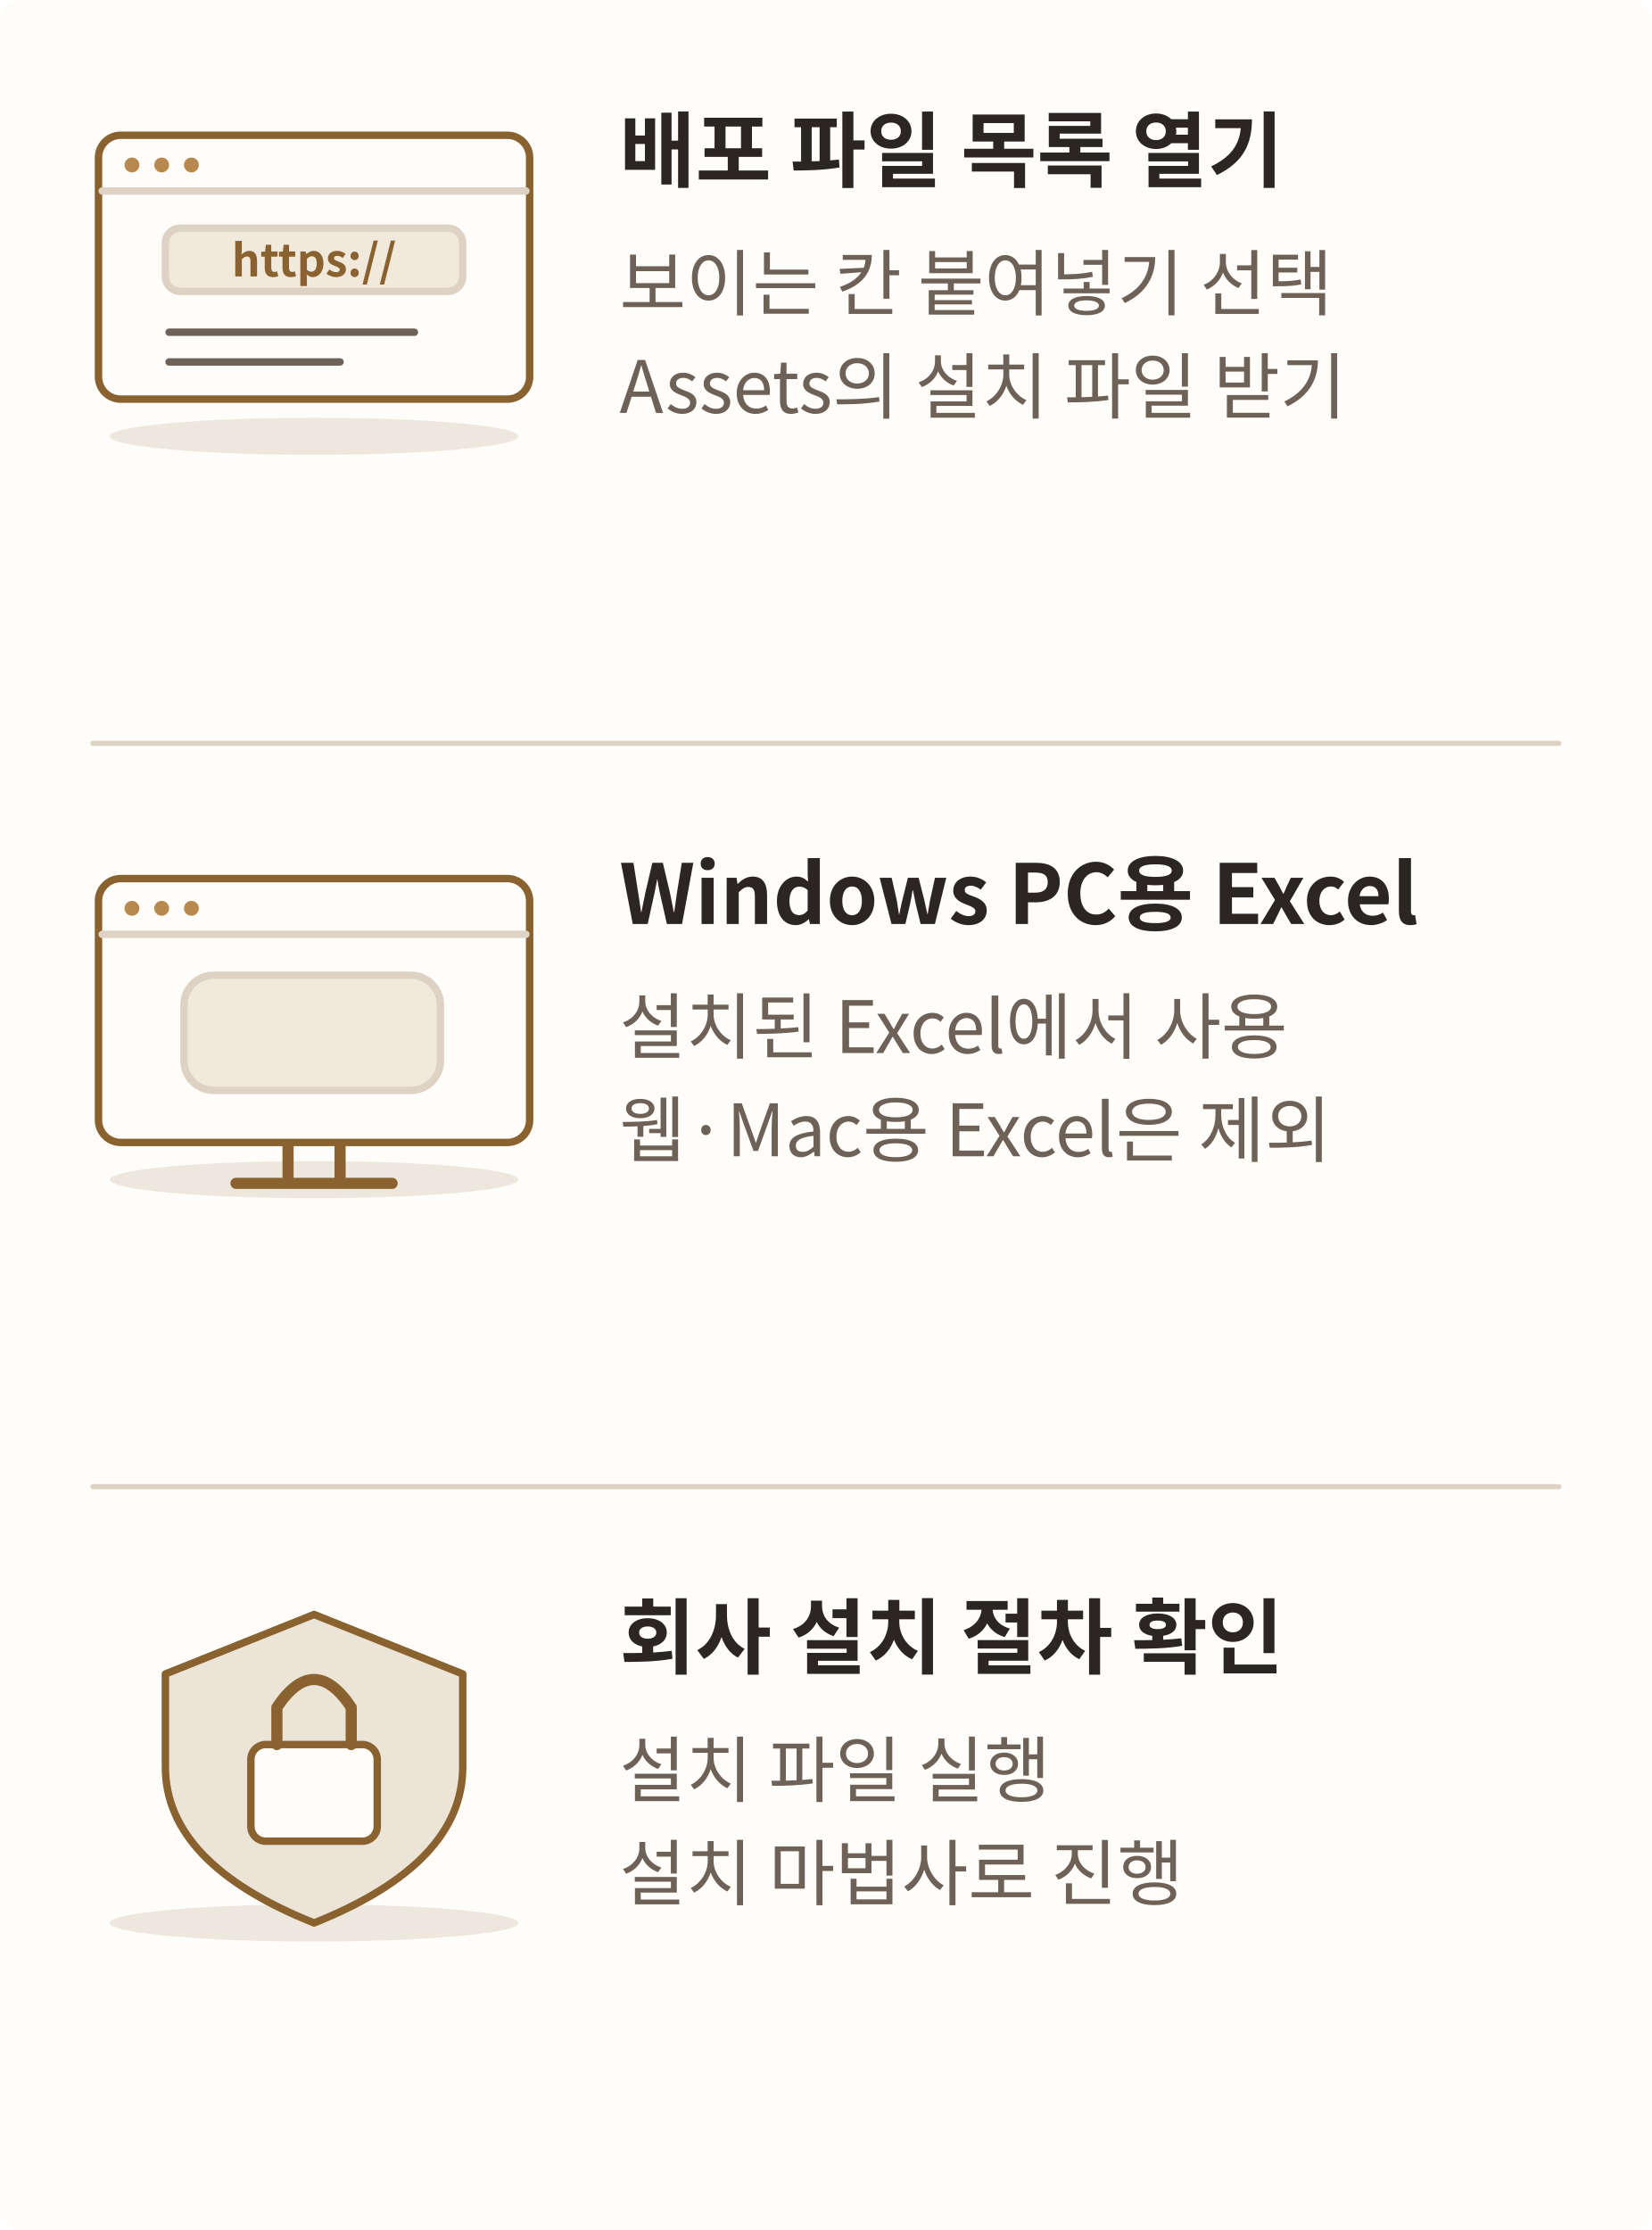
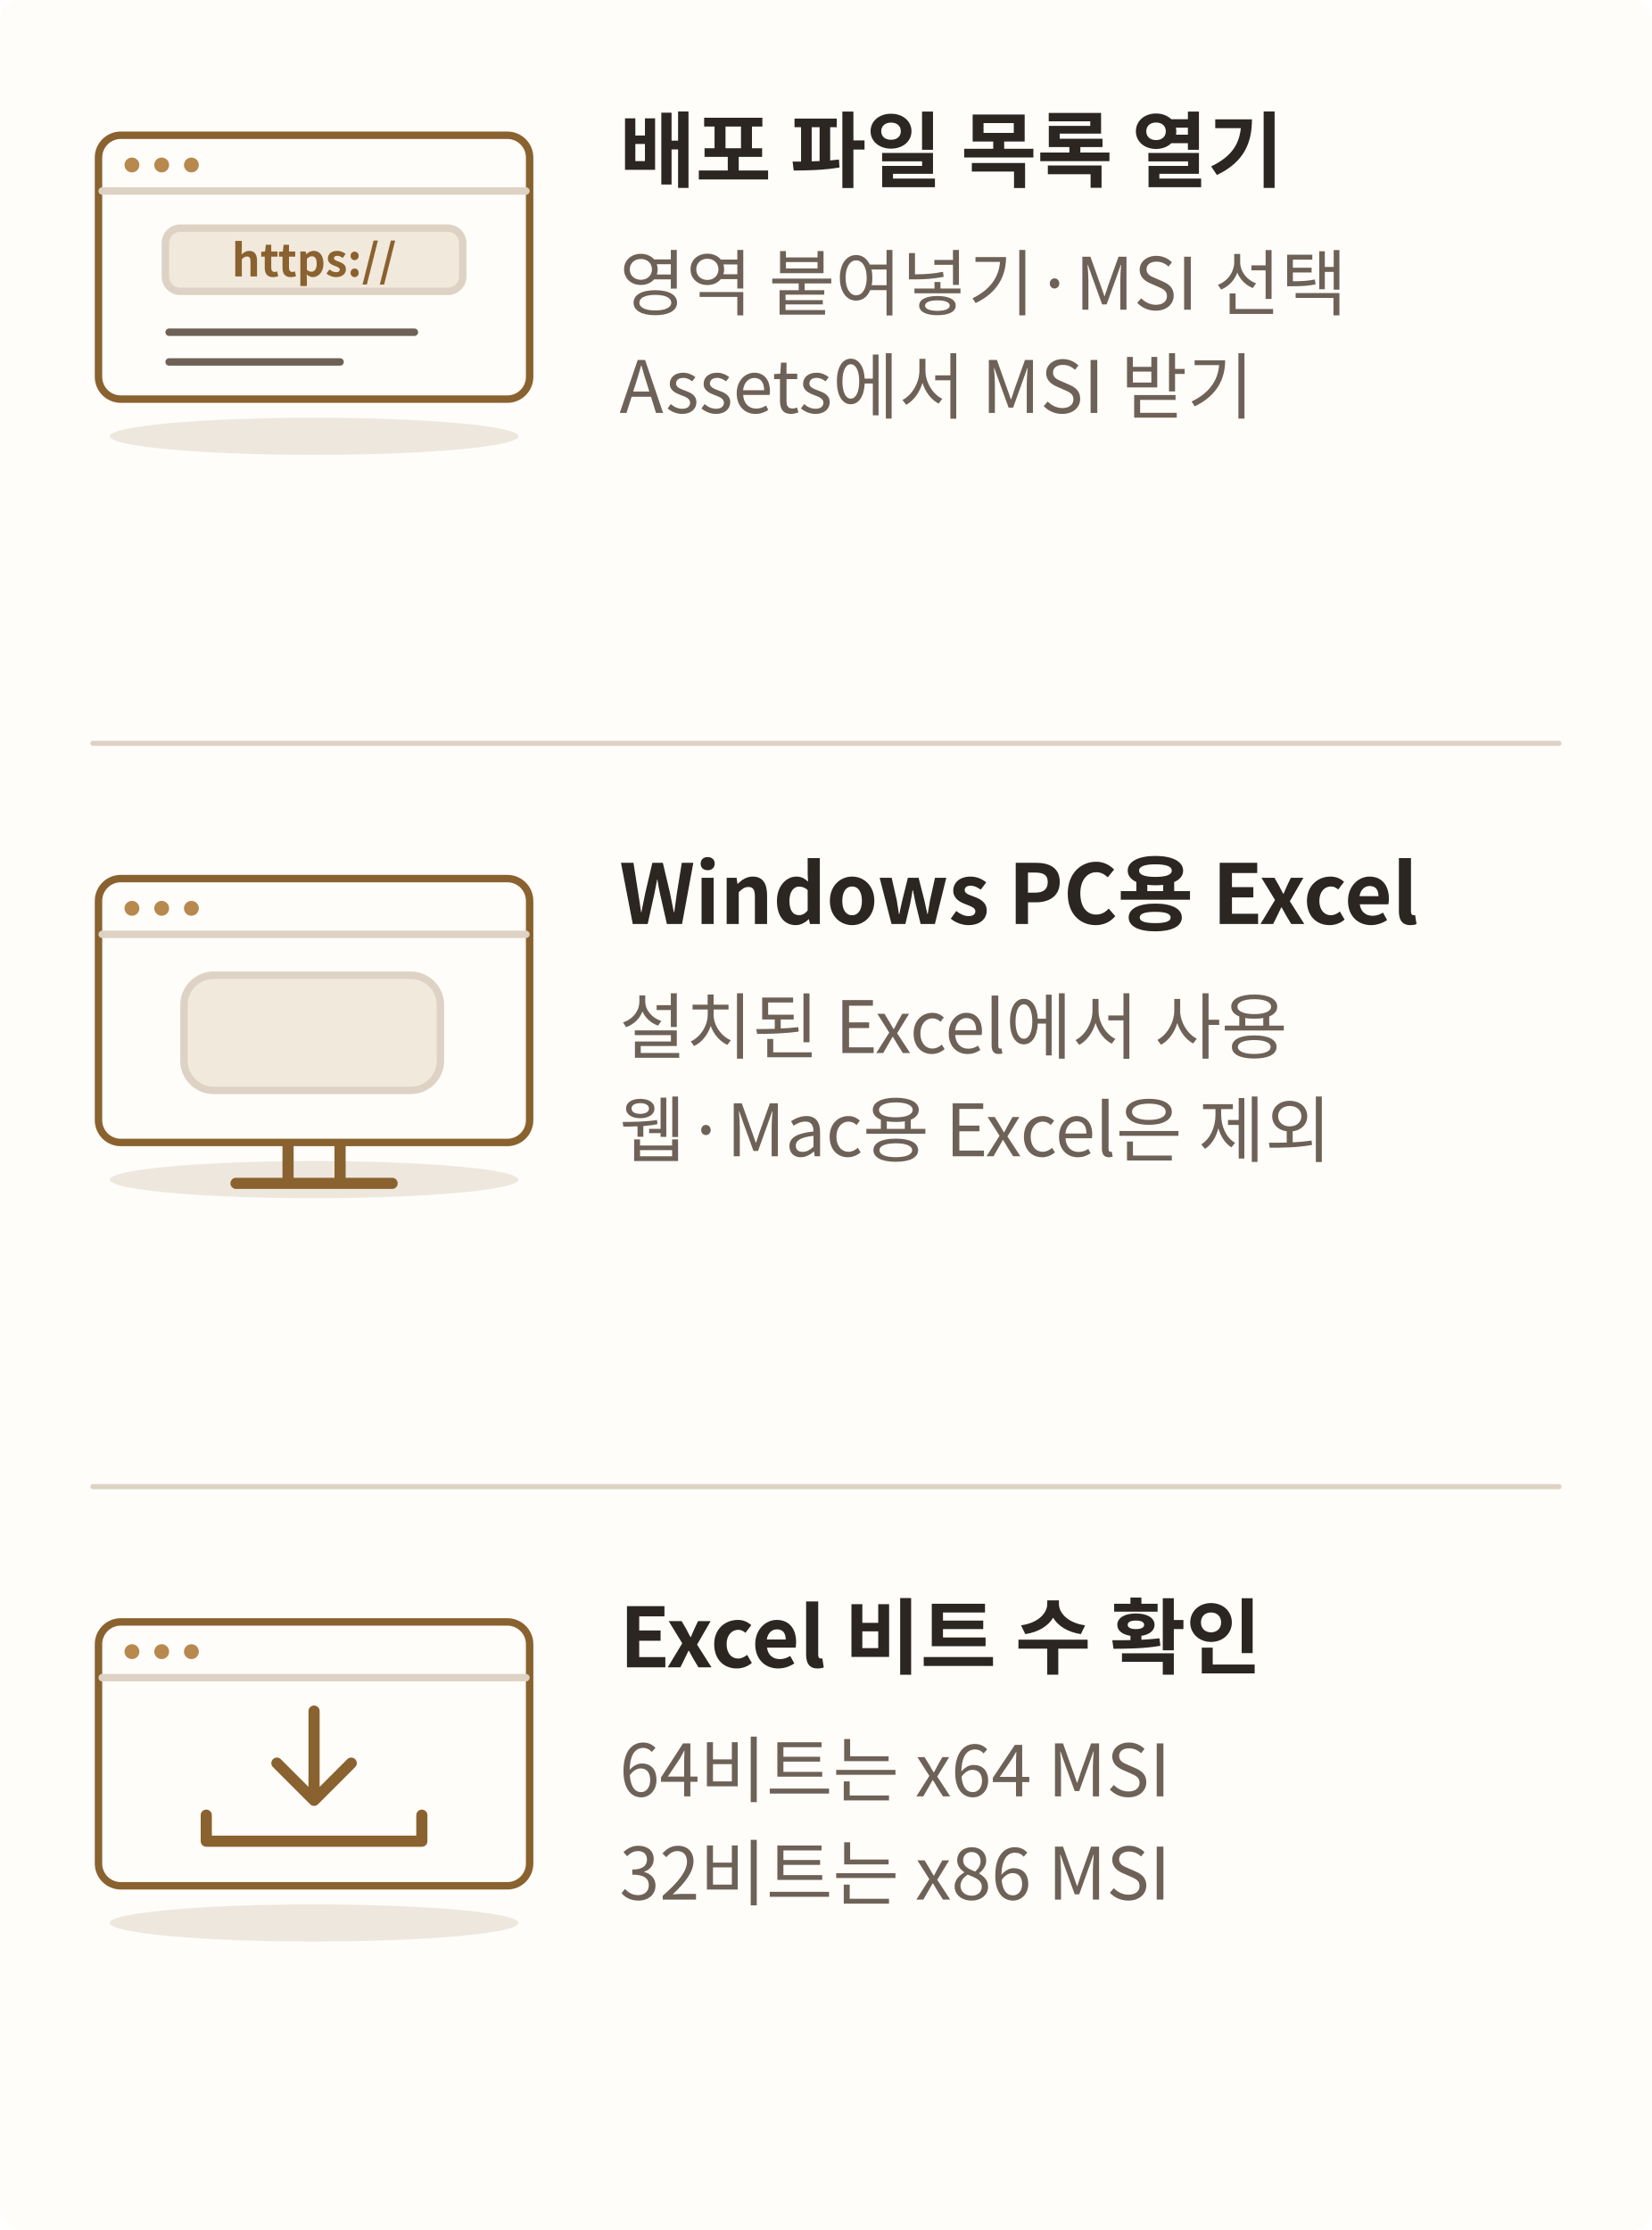
<svg xmlns="http://www.w3.org/2000/svg" width="320" height="432" viewBox="0 0 320 432" role="img" aria-labelledby="title desc">
  <g font-family="Noto Sans CJK KR, Noto Sans KR, Malgun Gothic, Segoe UI, sans-serif">
    <rect width="320" height="432" rx="4" fill="#fffdf9" />
    <g transform="translate(9 19) scale(.72)">
      <ellipse cx="72" cy="91" rx="55" ry="5" fill="#ded2c4" opacity=".5" />
      <rect x="14" y="10" width="116" height="71" rx="6" fill="#fffdf9" stroke="#8a622f" stroke-width="2" />
      <path d="M15 25H129" fill="none" stroke="#ded2c4" stroke-width="2" stroke-linecap="round" stroke-linejoin="round" />
      <circle cx="23" cy="18" r="2" fill="#b7894e" />
      <circle cx="31" cy="18" r="2" fill="#b7894e" />
      <circle cx="39" cy="18" r="2" fill="#b7894e" />
      <rect x="32" y="35" width="80" height="17" rx="4" fill="#f2e9dd" stroke="#ded2c4" stroke-width="2" />
      <text x="72" y="48" font-size="12" fill="#8a622f" font-weight="600" text-anchor="middle">https://</text>
      <path d="M33 63H99M33 71H79" fill="none" stroke="#6e6258" stroke-width="2" stroke-linecap="round" stroke-linejoin="round" />
    </g>
    <text x="120" y="35" font-size="16" fill="#2c2622" font-weight="700" text-anchor="start">배포 파일 목록 열기</text>
-     <text x="120" y="60" font-size="14" fill="#6e6258" font-weight="400" text-anchor="start">보이는 칸 붙여넣기 선택</text>
-     <text x="120" y="80" font-size="14" fill="#6e6258" font-weight="400" text-anchor="start">Assets의 설치 파일 받기</text>
+     <text x="120" y="60" font-size="14" fill="#6e6258" font-weight="400" text-anchor="start">영역 붙여넣기·MSI 선택</text>
+     <text x="120" y="80" font-size="14" fill="#6e6258" font-weight="400" text-anchor="start">Assets에서 MSI 받기</text>
    <path d="M18 144H302" fill="none" stroke="#ded2c4" stroke-width="1" stroke-linecap="round" stroke-linejoin="round" />
    <g transform="translate(9 163) scale(.72)">
      <ellipse cx="72" cy="91" rx="55" ry="5" fill="#ded2c4" opacity=".5" />
      <rect x="14" y="10" width="116" height="71" rx="6" fill="#fffdf9" stroke="#8a622f" stroke-width="2" />
      <path d="M15 25H129" fill="none" stroke="#ded2c4" stroke-width="2" stroke-linecap="round" stroke-linejoin="round" />
      <circle cx="23" cy="18" r="2" fill="#b7894e" />
      <circle cx="31" cy="18" r="2" fill="#b7894e" />
      <circle cx="39" cy="18" r="2" fill="#b7894e" />
      <path d="M65 82V91M79 82V91M51 92H93" fill="none" stroke="#8a622f" stroke-width="3" stroke-linecap="round" stroke-linejoin="round" />
      <rect x="37" y="36" width="69" height="31" rx="8" fill="#f2e9dd" stroke="#ded2c4" stroke-width="2" />
    </g>
    <text x="120" y="179" font-size="16" fill="#2c2622" font-weight="700" text-anchor="start">Windows PC용 Excel</text>
    <text x="120" y="204" font-size="14" fill="#6e6258" font-weight="400" text-anchor="start">설치된 Excel에서 사용</text>
    <text x="120" y="224" font-size="14" fill="#6e6258" font-weight="400" text-anchor="start">웹·Mac용 Excel은 제외</text>
    <path d="M18 288H302" fill="none" stroke="#ded2c4" stroke-width="1" stroke-linecap="round" stroke-linejoin="round" />
    <g transform="translate(9 307) scale(.72)">
      <ellipse cx="72" cy="91" rx="55" ry="5" fill="#ded2c4" opacity=".5" />
-       <path d="M72 8L112 24V49Q112 75 72 91Q32 75 32 49V24Z" fill="#ece5d7" stroke="#8a622f" stroke-width="2" stroke-linecap="round" stroke-linejoin="round" />
-       <rect x="55" y="43" width="34" height="26" rx="4" fill="#fffdf9" stroke="#8a622f" stroke-width="2" />
-       <path d="M62 43V33Q72 18 82 33V43" fill="none" stroke="#8a622f" stroke-width="3" stroke-linecap="round" stroke-linejoin="round" />
+       <rect x="14" y="10" width="116" height="71" rx="6" fill="#fffdf9" stroke="#8a622f" stroke-width="2" />
+       <path d="M15 25H129" fill="none" stroke="#ded2c4" stroke-width="2" stroke-linecap="round" stroke-linejoin="round" />
+       <circle cx="23" cy="18" r="2" fill="#b7894e" />
+       <circle cx="31" cy="18" r="2" fill="#b7894e" />
+       <circle cx="39" cy="18" r="2" fill="#b7894e" />
+       <path d="M72 34V56M62 48L72 58L82 48" fill="none" stroke="#8a622f" stroke-width="3" stroke-linecap="round" stroke-linejoin="round" />
+       <path d="M43 62V69H101V62" fill="none" stroke="#8a622f" stroke-width="3" stroke-linecap="round" stroke-linejoin="round" />
    </g>
-     <text x="120" y="323" font-size="16" fill="#2c2622" font-weight="700" text-anchor="start">회사 설치 절차 확인</text>
-     <text x="120" y="348" font-size="14" fill="#6e6258" font-weight="400" text-anchor="start">설치 파일 실행</text>
-     <text x="120" y="368" font-size="14" fill="#6e6258" font-weight="400" text-anchor="start">설치 마법사로 진행</text>
+     <text x="120" y="323" font-size="16" fill="#2c2622" font-weight="700" text-anchor="start">Excel 비트 수 확인</text>
+     <text x="120" y="348" font-size="14" fill="#6e6258" font-weight="400" text-anchor="start">64비트는 x64 MSI</text>
+     <text x="120" y="368" font-size="14" fill="#6e6258" font-weight="400" text-anchor="start">32비트는 x86 MSI</text>
  </g>
</svg>
